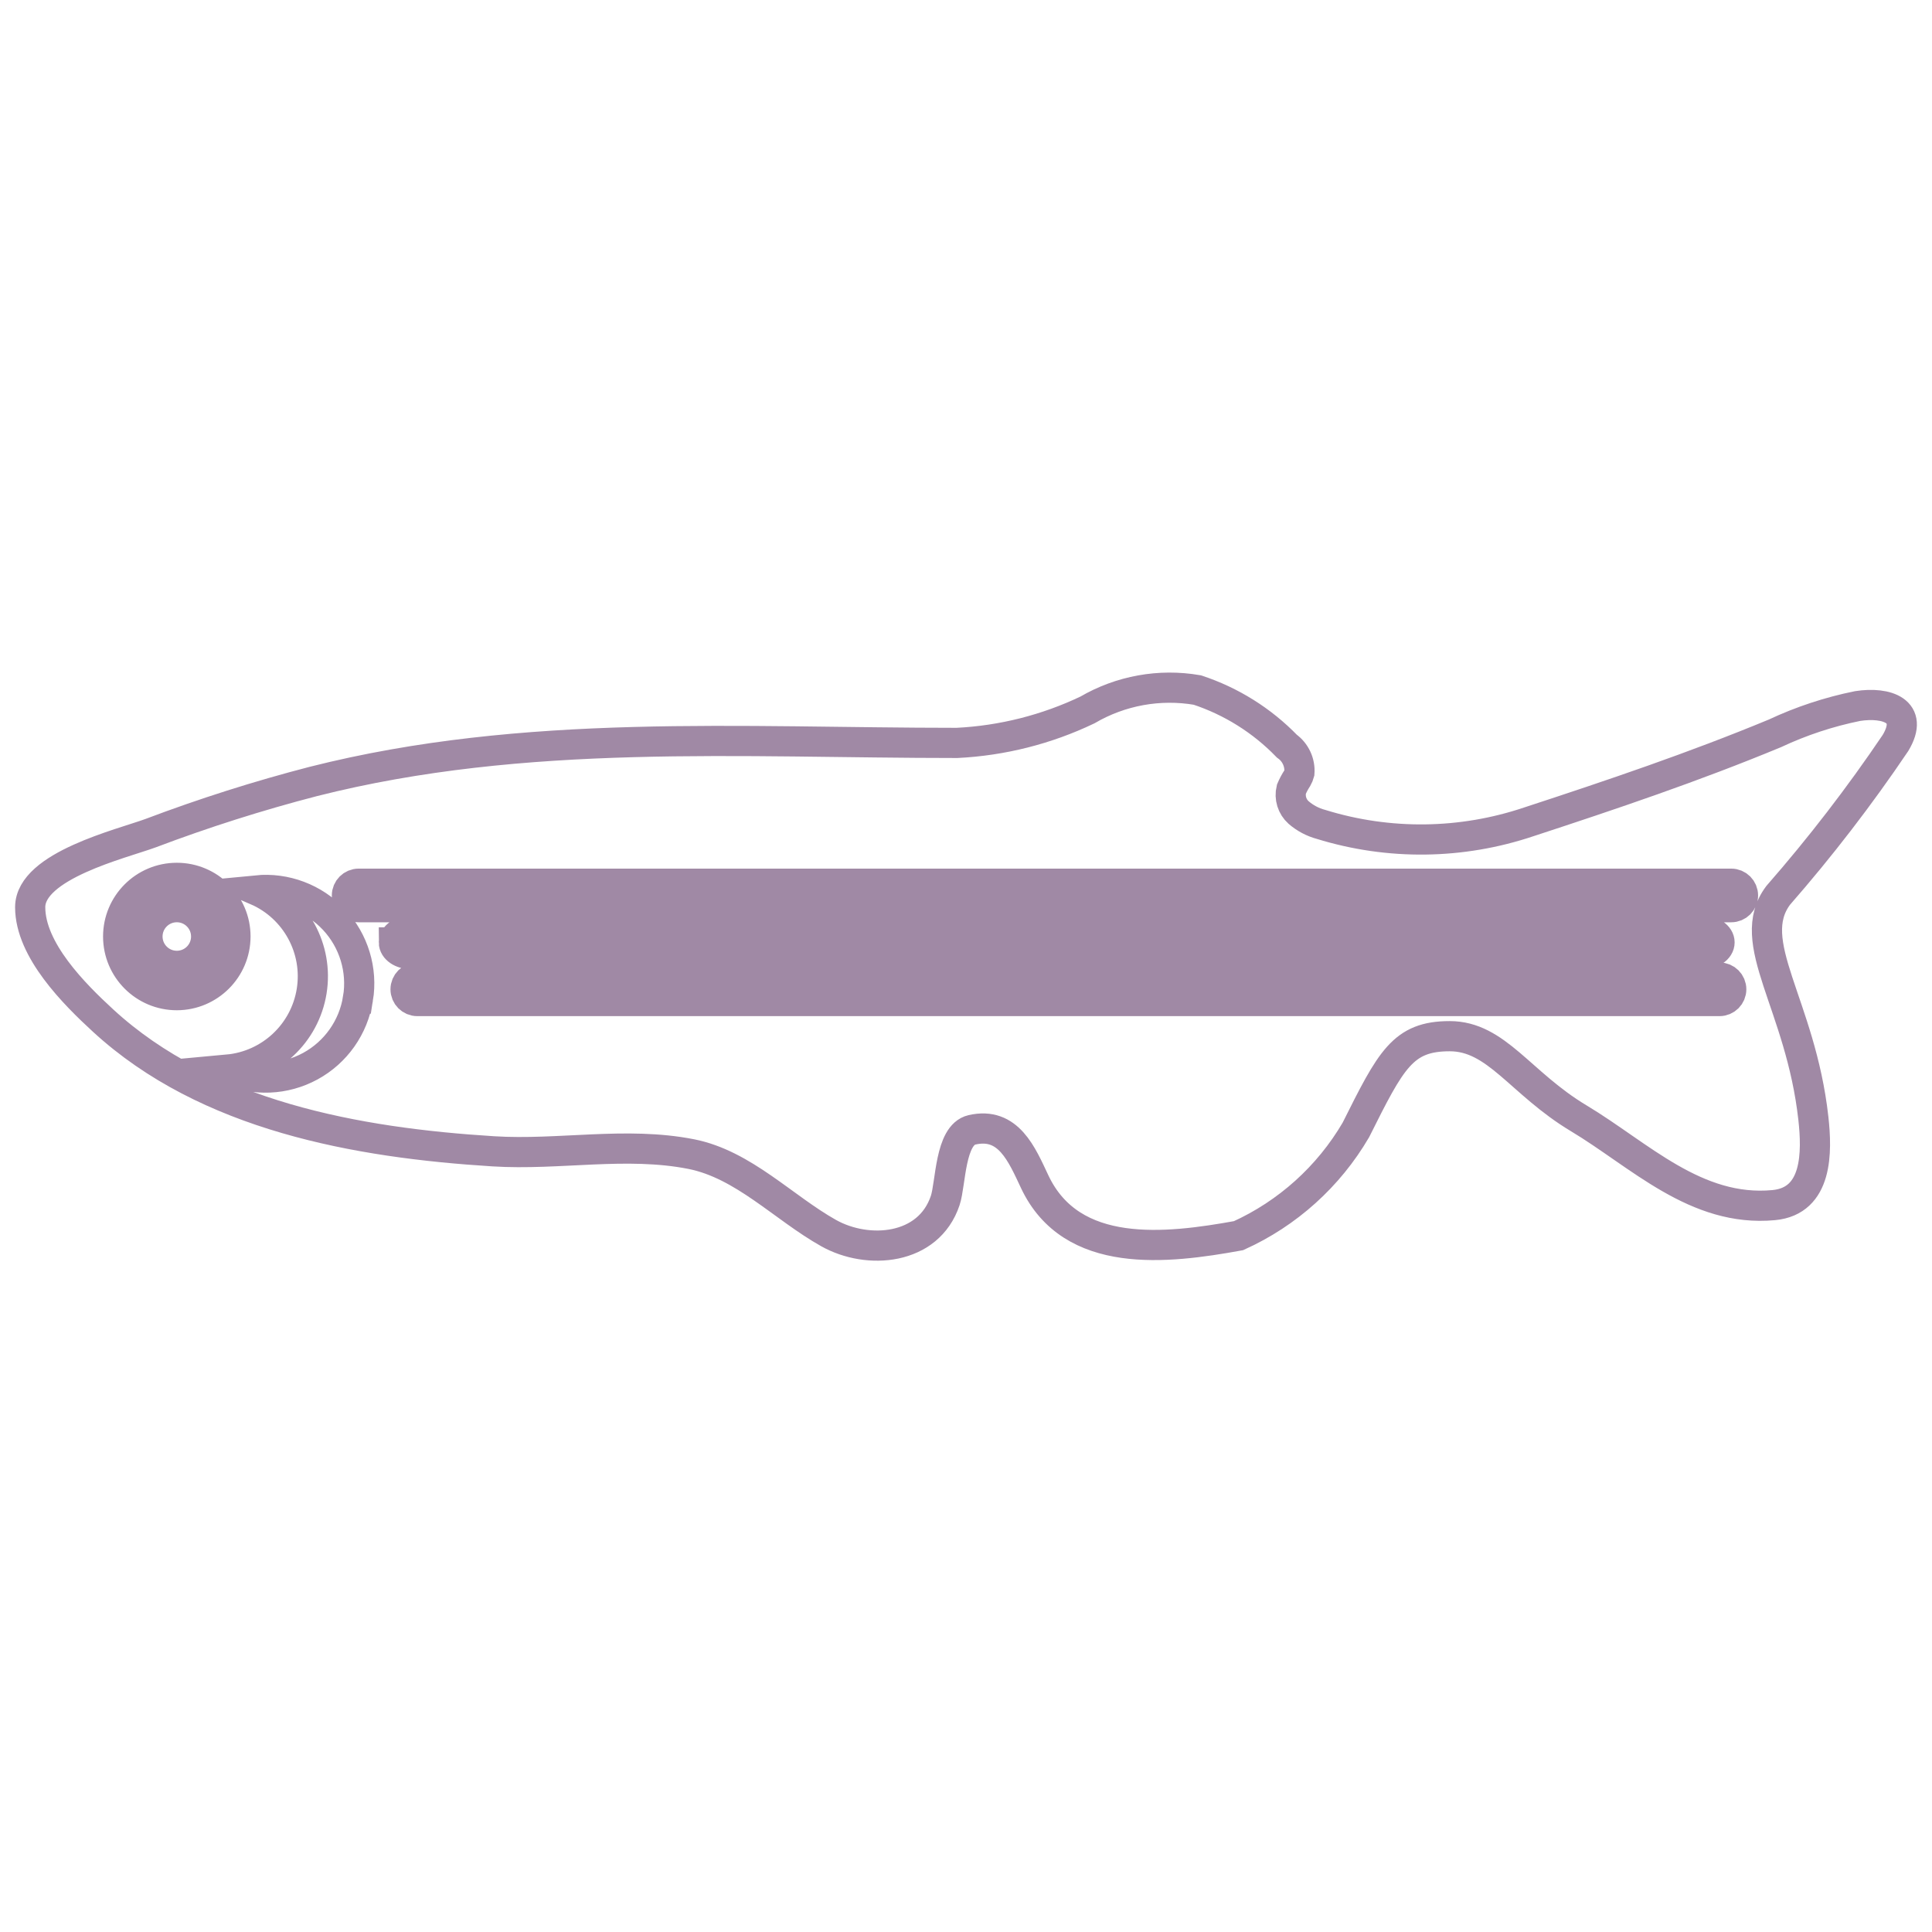
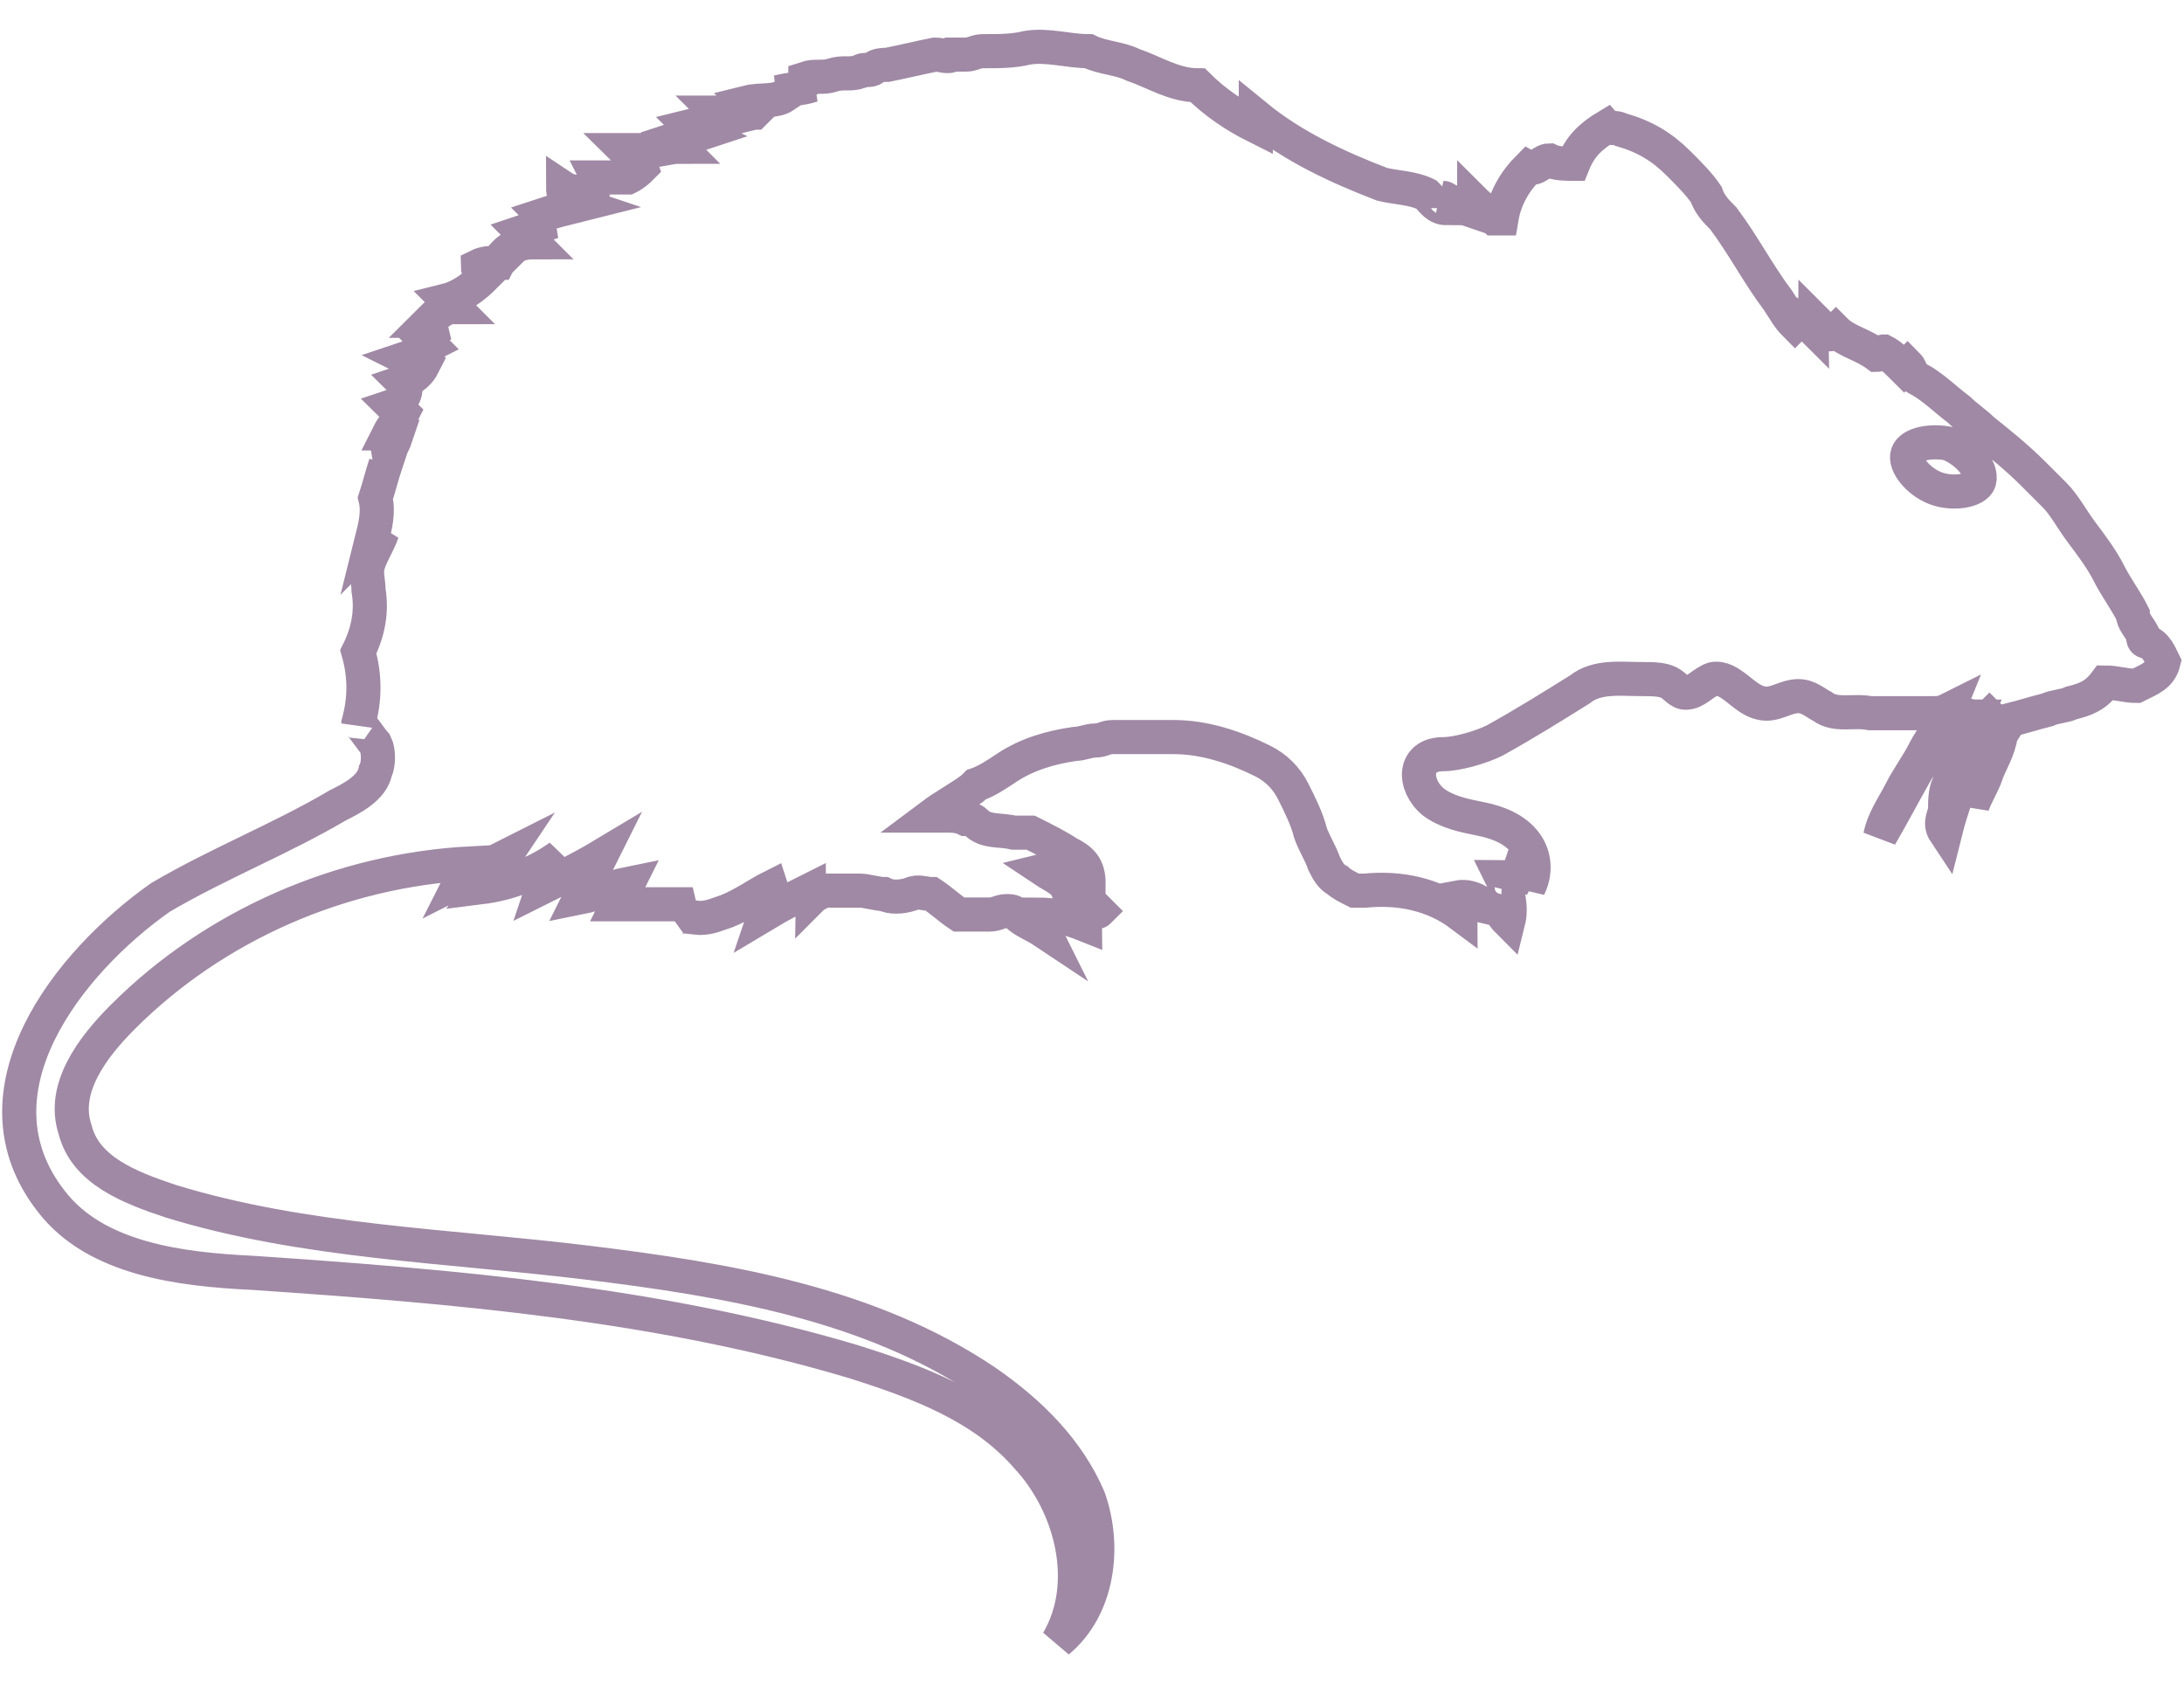
- <svg xmlns="http://www.w3.org/2000/svg" width="64" height="64" viewBox="0 0 64 64" version="1.1" id="svg10">
-   <defs id="defs14" />
-   <g id="g8" style="fill:none;fill-opacity:1;stroke:#a089a5;stroke-opacity:1">
-     <path d="M62.791,24.611c.636-1.062-.294-1.37-1.252-1.223a12.1,12.1,0,0,0-2.744.906c-2.675,1.109-5.4,2.03-8.15,2.93a11.2,11.2,0,0,1-6.882.086,1.881,1.881,0,0,1-.745-.394.785.785,0,0,1-.239-.772,2.292,2.292,0,0,1,.195-.366.707.707,0,0,0,.07-.171,1,1,0,0,0-.415-.89,7.326,7.326,0,0,0-2.967-1.859,5.4,5.4,0,0,0-3.639.66A11.327,11.327,0,0,1,31.7,24.61c-7.168,0-14.3-.5-21.321,1.277A52.4,52.4,0,0,0,4.988,27.6C4.031,27.952,1,28.675,1,30.052c0,1.421,1.462,2.88,2.416,3.757,3.436,3.16,8.416,4.049,12.929,4.33,2.178.136,4.394-.334,6.553.092,1.731.342,3.06,1.781,4.55,2.616,1.3.73,3.313.573,3.864-1.08.187-.561.151-2.169.884-2.339,1.212-.28,1.657.823,2.082,1.723,1.222,2.585,4.361,2.216,6.75,1.782a8.629,8.629,0,0,0,3.886-3.5c1.166-2.332,1.554-3.108,3.109-3.108s2.332,1.554,4.275,2.72c2.017,1.21,3.881,3.118,6.46,2.876,1.463-.137,1.435-1.768,1.312-2.876-.423-3.8-2.331-5.829-1.166-7.384A51.125,51.125,0,0,0,62.791,24.611ZM5.858,32.966A1.943,1.943,0,1,1,7.8,31.023h0A1.946,1.946,0,0,1,5.858,32.966Zm6,.115a3.1,3.1,0,0,1-4.315,2.351A3.105,3.105,0,0,0,8.5,29.494a3.1,3.1,0,0,1,3.359,3.587Zm1.19-1.863c0-.215.254-.389.569-.389H56.393c.314,0,.569.174.569.389s-.254.388-.569.388H13.615C13.3,31.606,13.047,31.432,13.047,31.218Zm43.914,1.943H13.824a.389.389,0,0,1,0-.778H56.961a.389.389,0,0,1,0,.778Zm.389-3.109H11.881a.389.389,0,0,1,0-.778H57.35a.389.389,0,1,1,0,.778Z" id="path4" style="fill:none;fill-opacity:1;stroke:#a089a5;stroke-opacity:1" />
-     <path d="M5.858,29.469a1.555,1.555,0,1,0,1.554,1.555h0A1.556,1.556,0,0,0,5.858,29.469Zm0,2.526a.972.972,0,1,1,.971-.972h0a.97.97,0,0,1-.97.972Z" id="path6" style="fill:none;fill-opacity:1;stroke:#a089a5;stroke-opacity:1" />
-   </g>
+ <svg xmlns="http://www.w3.org/2000/svg" version="1.1" id="svg6" x="0px" y="0px" viewBox="0 0 64 49.6" style="enable-background:new 0 0 64 49.6;" xml:space="preserve">
+   <defs id="defs9" />
+   <style type="text/css" id="style2">
+ 	.st0{fill:#A089A5;}
+ </style>
+   <path class="st0" d="M62.9,18.8c-0.1,0-0.1-0.1-0.1-0.2c-0.1-0.2-0.3-0.4-0.3-0.6c-0.2-0.4-0.5-0.8-0.7-1.2  c-0.2-0.4-0.5-0.8-0.8-1.2c-0.3-0.4-0.5-0.8-0.8-1.1c-0.2-0.2-0.4-0.4-0.6-0.6c-0.5-0.5-1-0.9-1.5-1.3c-0.2-0.2-0.5-0.4-0.7-0.6  c-0.4-0.3-0.8-0.7-1.2-0.9C56,11,56,10.8,55.9,10.7c0,0-0.1,0.1-0.1,0.1c-0.2-0.2-0.4-0.4-0.6-0.5c-0.1,0-0.1,0.1-0.2,0.1  c-0.4-0.3-0.9-0.4-1.2-0.7c0,0-0.1,0.1-0.2,0.1c-0.1-0.1-0.2-0.2-0.4-0.4c0,0.1-0.1,0.1-0.1,0.2c0,0,0,0,0,0  c-0.1-0.1-0.2-0.2-0.4-0.3c0,0.1,0,0.1-0.1,0.2c-0.2-0.2-0.3-0.4-0.5-0.7c-0.6-0.8-1-1.6-1.6-2.4c-0.2-0.2-0.4-0.4-0.5-0.7  c-0.2-0.3-0.5-0.6-0.8-0.9c-0.5-0.5-1-0.8-1.7-1c-0.2-0.1-0.3,0-0.4-0.1c-0.5,0.3-0.8,0.6-1,1.1c-0.2,0-0.5,0-0.7-0.1  C45.2,4.7,45,5,44.8,4.9c-0.4,0.4-0.7,0.9-0.8,1.5c-0.1,0-0.1,0-0.2,0c-0.2-0.2-0.4-0.3-0.6-0.5c0,0.1,0,0.2,0,0.3  c-0.3-0.1-0.5-0.2-0.9-0.4c0.1,0,0.1,0.2,0.1,0.3c-0.3,0-0.4-0.2-0.6-0.4c-0.4-0.2-0.9-0.2-1.3-0.3c-1.3-0.5-2.6-1.1-3.7-2  c0,0.1,0,0.2,0,0.3c-0.6-0.3-1.2-0.7-1.7-1.2c-0.7,0-1.3-0.4-1.9-0.6c-0.4-0.2-0.9-0.2-1.3-0.4c0,0,0,0,0,0c-0.6,0-1.2-0.2-1.8-0.1  c-0.4,0.1-0.8,0.1-1.3,0.1c-0.2,0-0.3,0.1-0.5,0.1c-0.1,0-0.3,0-0.4,0c-0.1,0.1-0.3,0-0.5,0c-0.5,0.1-0.9,0.2-1.4,0.3  c-0.1,0-0.3,0-0.4,0.1c-0.1,0.1-0.3,0-0.4,0.1c-0.3,0.1-0.5,0-0.8,0.1c-0.3,0.1-0.5,0-0.8,0.1c0,0,0,0.1,0,0.1  c0.1,0,0.1,0.1,0.2,0.1c-0.3,0.1-0.6,0.1-1,0.2c0.1,0,0.1,0.1,0.2,0.1c-0.3,0.2-0.7,0.1-1.1,0.2c0.1,0.1,0.2,0.2,0.3,0.2  c0,0-0.1,0.1-0.1,0.1c-0.3,0-0.6,0-1.1,0c0.1,0.1,0.2,0.1,0.3,0.2c-0.4,0.1-0.7,0.1-1.1,0.2c0.1,0.1,0.2,0.1,0.4,0.2  c-0.3,0.1-0.6,0.1-0.9,0.2c0.1,0.1,0.1,0.1,0.2,0.2c-0.3,0-0.5,0.1-0.8,0.1c-0.3,0-0.5,0-0.8,0c0.2,0.2,0.4,0.2,0.5,0.5  c-0.1,0.1-0.2,0.2-0.4,0.3c-0.3,0-0.6,0-0.9,0c0.1,0.2,0.1,0.2,0.3,0.3c-0.1,0-0.2,0.1-0.3,0.1c-0.3,0-0.7,0.1-1-0.1  c0,0.3,0.2,0.4,0.5,0.5c-0.4,0.1-0.8,0.2-1.1,0.3c0.1,0.1,0.2,0.2,0.3,0.2c-0.3,0.1-0.6,0.2-0.9,0.3c0.1,0.1,0.2,0.2,0.3,0.3  c-0.4,0-0.8,0.2-1,0.6c-0.2,0-0.4,0-0.6,0.1c0,0.1,0.1,0.3,0.2,0.3c-0.3,0.3-0.7,0.6-1.1,0.7c0.1,0.1,0.1,0.1,0.2,0.2  c-0.3,0-0.5,0.2-0.7,0.4c0.1,0,0.2,0.1,0.4,0.1c-0.2,0.1-0.4,0.3-0.6,0.4c0.1,0.1,0.2,0.2,0.2,0.2c-0.2,0.1-0.4,0.3-0.7,0.4  c0.2,0.1,0.3,0.1,0.5,0.2c-0.1,0.2-0.3,0.4-0.6,0.5c0.2,0.2,0,0.6-0.3,0.7c0.1,0.1,0.2,0.1,0.3,0.2c-0.1,0.2-0.3,0.4-0.4,0.6  c0.1,0,0.1,0.1,0.2,0.1c-0.1,0.3-0.3,0.6-0.6,0.7c0.1,0,0.2,0.1,0.3,0.1c-0.1,0.3-0.2,0.7-0.3,1c0.1,0.4,0,0.8-0.1,1.2  c0.1-0.1,0.2-0.1,0.3-0.2c-0.1,0.3-0.3,0.6-0.4,0.9c-0.1,0.3,0,0.5,0,0.8c0.1,0.6,0,1.2-0.3,1.8c0.2,0.7,0.2,1.4,0,2.1  c0-0.1,0.4,0.5,0.5,0.6c0.1,0.2,0.1,0.6,0,0.8c-0.1,0.5-0.7,0.8-1.1,1c-1.7,1-3.5,1.7-5.2,2.7C2,28.2-1,32,1.5,35.2  c1.3,1.7,3.8,2,5.9,2.1c5.9,0.4,11.9,0.9,17.6,2.6c1.9,0.6,3.8,1.3,5.1,2.8c1.3,1.4,1.9,3.7,0.9,5.4c1.2-1,1.4-2.8,0.9-4.2  c-0.6-1.4-1.7-2.5-3-3.4c-3.4-2.3-7.6-3-11.7-3.5s-8.3-0.6-12.2-1.8c-1.2-0.4-2.5-0.9-2.8-2.1c-0.4-1.2,0.5-2.4,1.4-3.3  c2.7-2.7,6.4-4.3,10.2-4.5c-0.1,0.2-0.2,0.3-0.3,0.5c0.4-0.2,0.9-0.5,1.3-0.7c-0.2,0.3-0.5,0.6-0.7,0.9c0.8-0.1,1.6-0.4,2.3-0.9  c-0.2,0.3-0.4,0.6-0.5,0.9c0.6-0.3,1.2-0.6,1.7-0.9c-0.2,0.4-0.4,0.8-0.6,1.2c0.5-0.1,0.9-0.3,1.4-0.4c-0.1,0.2-0.2,0.4-0.3,0.6  c0.7,0,1.4,0,2.2,0c-0.2,0.1-0.3,0.3-0.5,0.4c0.1-0.1,0.6,0,0.7,0c0.3,0,0.5-0.1,0.8-0.2c0.5-0.2,0.9-0.5,1.3-0.7  c0.1,0.3-0.1,0.5-0.2,0.8c0.5-0.3,0.9-0.5,1.3-0.7c0,0.1,0.1,0.1,0.1,0.2c0.1-0.1,0.2-0.1,0.3-0.2c0.3,0,0.7,0,1.1,0  c0.2,0,0.5,0.1,0.7,0.1c0.2,0.1,0.5,0.1,0.8,0c0.2-0.1,0.4,0,0.6,0c0.3,0.2,0.5,0.4,0.8,0.6c0.3,0,0.6,0,0.9,0  c0.2,0,0.3-0.1,0.5-0.1c0.1,0,0.2,0,0.3,0.1c0.2,0.2,0.5,0.3,0.8,0.5c-0.1-0.2-0.1-0.3-0.2-0.5c0.5,0,0.9,0.1,1.4,0.3  c0-0.2-0.1-0.3-0.1-0.5c0.2,0,0.4,0.2,0.5,0.1c-0.2-0.2-0.4-0.4-0.6-0.6c-0.1,0-0.2,0-0.3,0c-0.1-0.3-0.4-0.4-0.7-0.6  c0.4-0.1,0.6,0.2,0.9,0.3c0.1,0,0.1-0.1,0.2-0.1c0.1,0.1,0.1,0.1,0.2,0.2c0-0.5-0.2-0.7-0.6-0.9c-0.3-0.2-0.7-0.4-1.1-0.6  c-0.1,0-0.3,0-0.5,0c-0.4-0.1-0.8,0-1.1-0.3c-0.1-0.1-0.2-0.1-0.3-0.1c-0.2-0.1-0.4-0.1-0.6-0.1c-0.1,0-0.3,0-0.4,0  c0.4-0.3,0.8-0.5,1.2-0.8c0,0,0,0,0.1-0.1c0.3-0.1,0.6-0.3,0.9-0.5c0.6-0.4,1.3-0.6,2-0.7c0.2,0,0.4-0.1,0.6-0.1  c0.2,0,0.3-0.1,0.5-0.1c0.2,0,0.4,0,0.6,0c0.4,0,0.8,0,1.2,0c0.9,0,1.8,0.3,2.6,0.7c0.4,0.2,0.7,0.5,0.9,0.9  c0.2,0.4,0.4,0.8,0.5,1.2c0.1,0.3,0.3,0.6,0.4,0.9c0.1,0.2,0.2,0.4,0.4,0.5c0.1,0.1,0.3,0.2,0.5,0.3c0.1,0,0.2,0,0.3,0  c1-0.1,2,0.1,2.8,0.7c0-0.2-0.1-0.4-0.1-0.5c0.5-0.1,1,0.3,1,0.7c0.1-0.2,0.2-0.5,0.2-0.7c0,0.3,0.1,0.5,0.3,0.7  c0.1-0.4,0-0.9-0.2-1.3c0.2,0,0.3,0.2,0.3,0.3c0.1-0.2,0.2-0.4,0.3-0.7c0.2,0.2,0.2,0.4,0.2,0.7c0.2-0.4,0.2-0.9-0.1-1.3  c-0.3-0.4-0.8-0.6-1.3-0.7c-0.5-0.1-1-0.2-1.4-0.5c-0.6-0.5-0.6-1.4,0.3-1.4c0.4,0,1.1-0.2,1.5-0.4c0.9-0.5,1.7-1,2.5-1.5  c0.5-0.4,1.2-0.3,1.8-0.3c0.3,0,0.6,0,0.8,0.1c0.2,0.1,0.3,0.3,0.5,0.3c0.3,0,0.5-0.3,0.8-0.4c0.5-0.1,0.9,0.6,1.4,0.7  c0.4,0.1,0.7-0.2,1.1-0.2c0.3,0,0.5,0.2,0.7,0.3c0.4,0.3,0.9,0.1,1.4,0.2c0.6,0,1.2,0,1.8,0c0.2,0,0.3,0,0.5-0.1  c-0.2,0.5-0.5,0.8-0.7,1.2c-0.2,0.4-0.5,0.8-0.7,1.2c-0.2,0.4-0.5,0.8-0.6,1.3c0.7-1.2,1.3-2.5,2.2-3.6c0.2,0,0.4,0.1,0.6,0.1  c-0.3,0.7-0.6,1.3-0.8,2c-0.1,0.2-0.1,0.5-0.1,0.7c0,0.2-0.2,0.4,0,0.7c0.1-0.4,0.2-0.7,0.3-1c0.2-0.8,0.5-1.6,0.9-2.3  c0,0,0,0,0.1-0.1c0,0,0.1,0.1,0.1,0.1c0.1,0,0.1,0,0.2,0.1c-0.2,0.4-0.3,0.8-0.5,1.2c-0.1,0.4-0.3,0.8-0.3,1.2  c0.1-0.3,0.3-0.6,0.4-0.9c0.1-0.3,0.3-0.6,0.4-1c0-0.2,0.2-0.4,0.3-0.6c0.4-0.1,0.7-0.2,1.1-0.3c0.2-0.1,0.5-0.1,0.7-0.2  c0.4-0.1,0.7-0.2,1-0.6c0.3,0,0.6,0.1,0.9,0.1c0.4-0.2,0.7-0.3,0.8-0.7C63.3,19.2,63.2,18.9,62.9,18.8z M58,14.1  c-0.1,0.3-0.8,0.4-1.3,0.2c-0.5-0.2-0.9-0.7-0.8-1c0.1-0.3,0.7-0.4,1.2-0.3C57.6,13.2,58.1,13.7,58,14.1z" id="path6" style="fill:none;fill-opacity:1;stroke:#a089a5;stroke-opacity:1" />
</svg>
